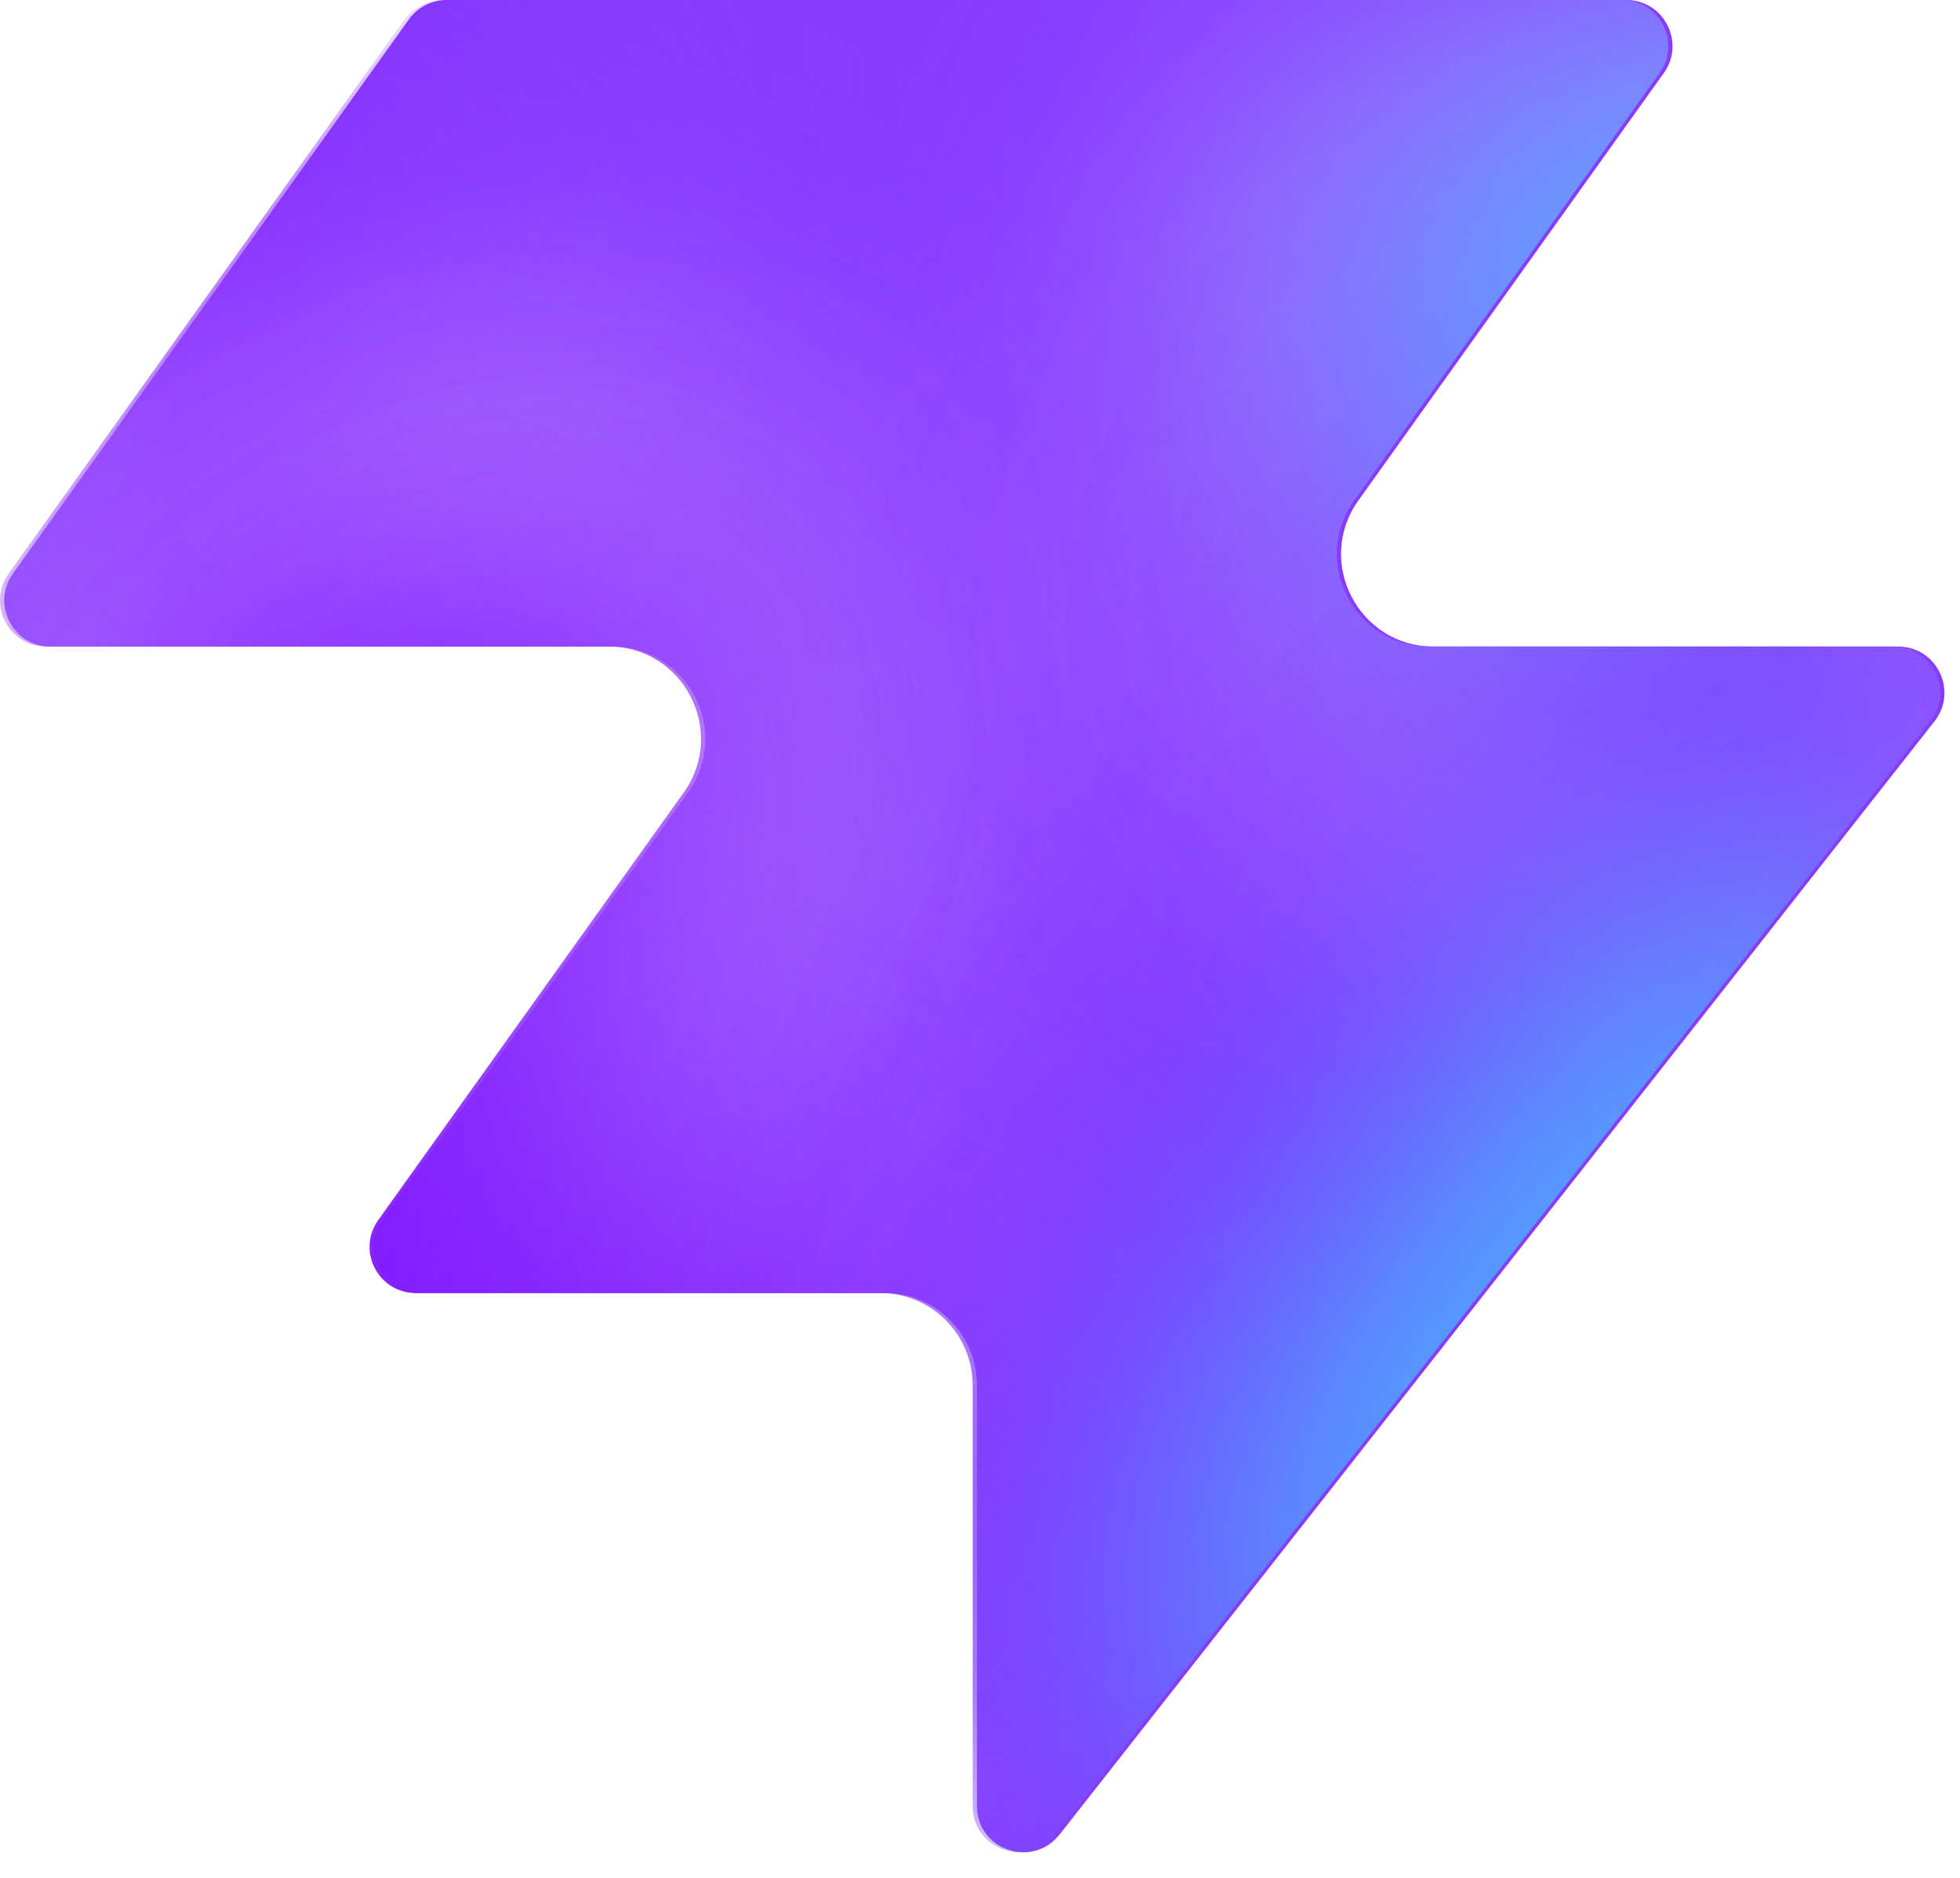
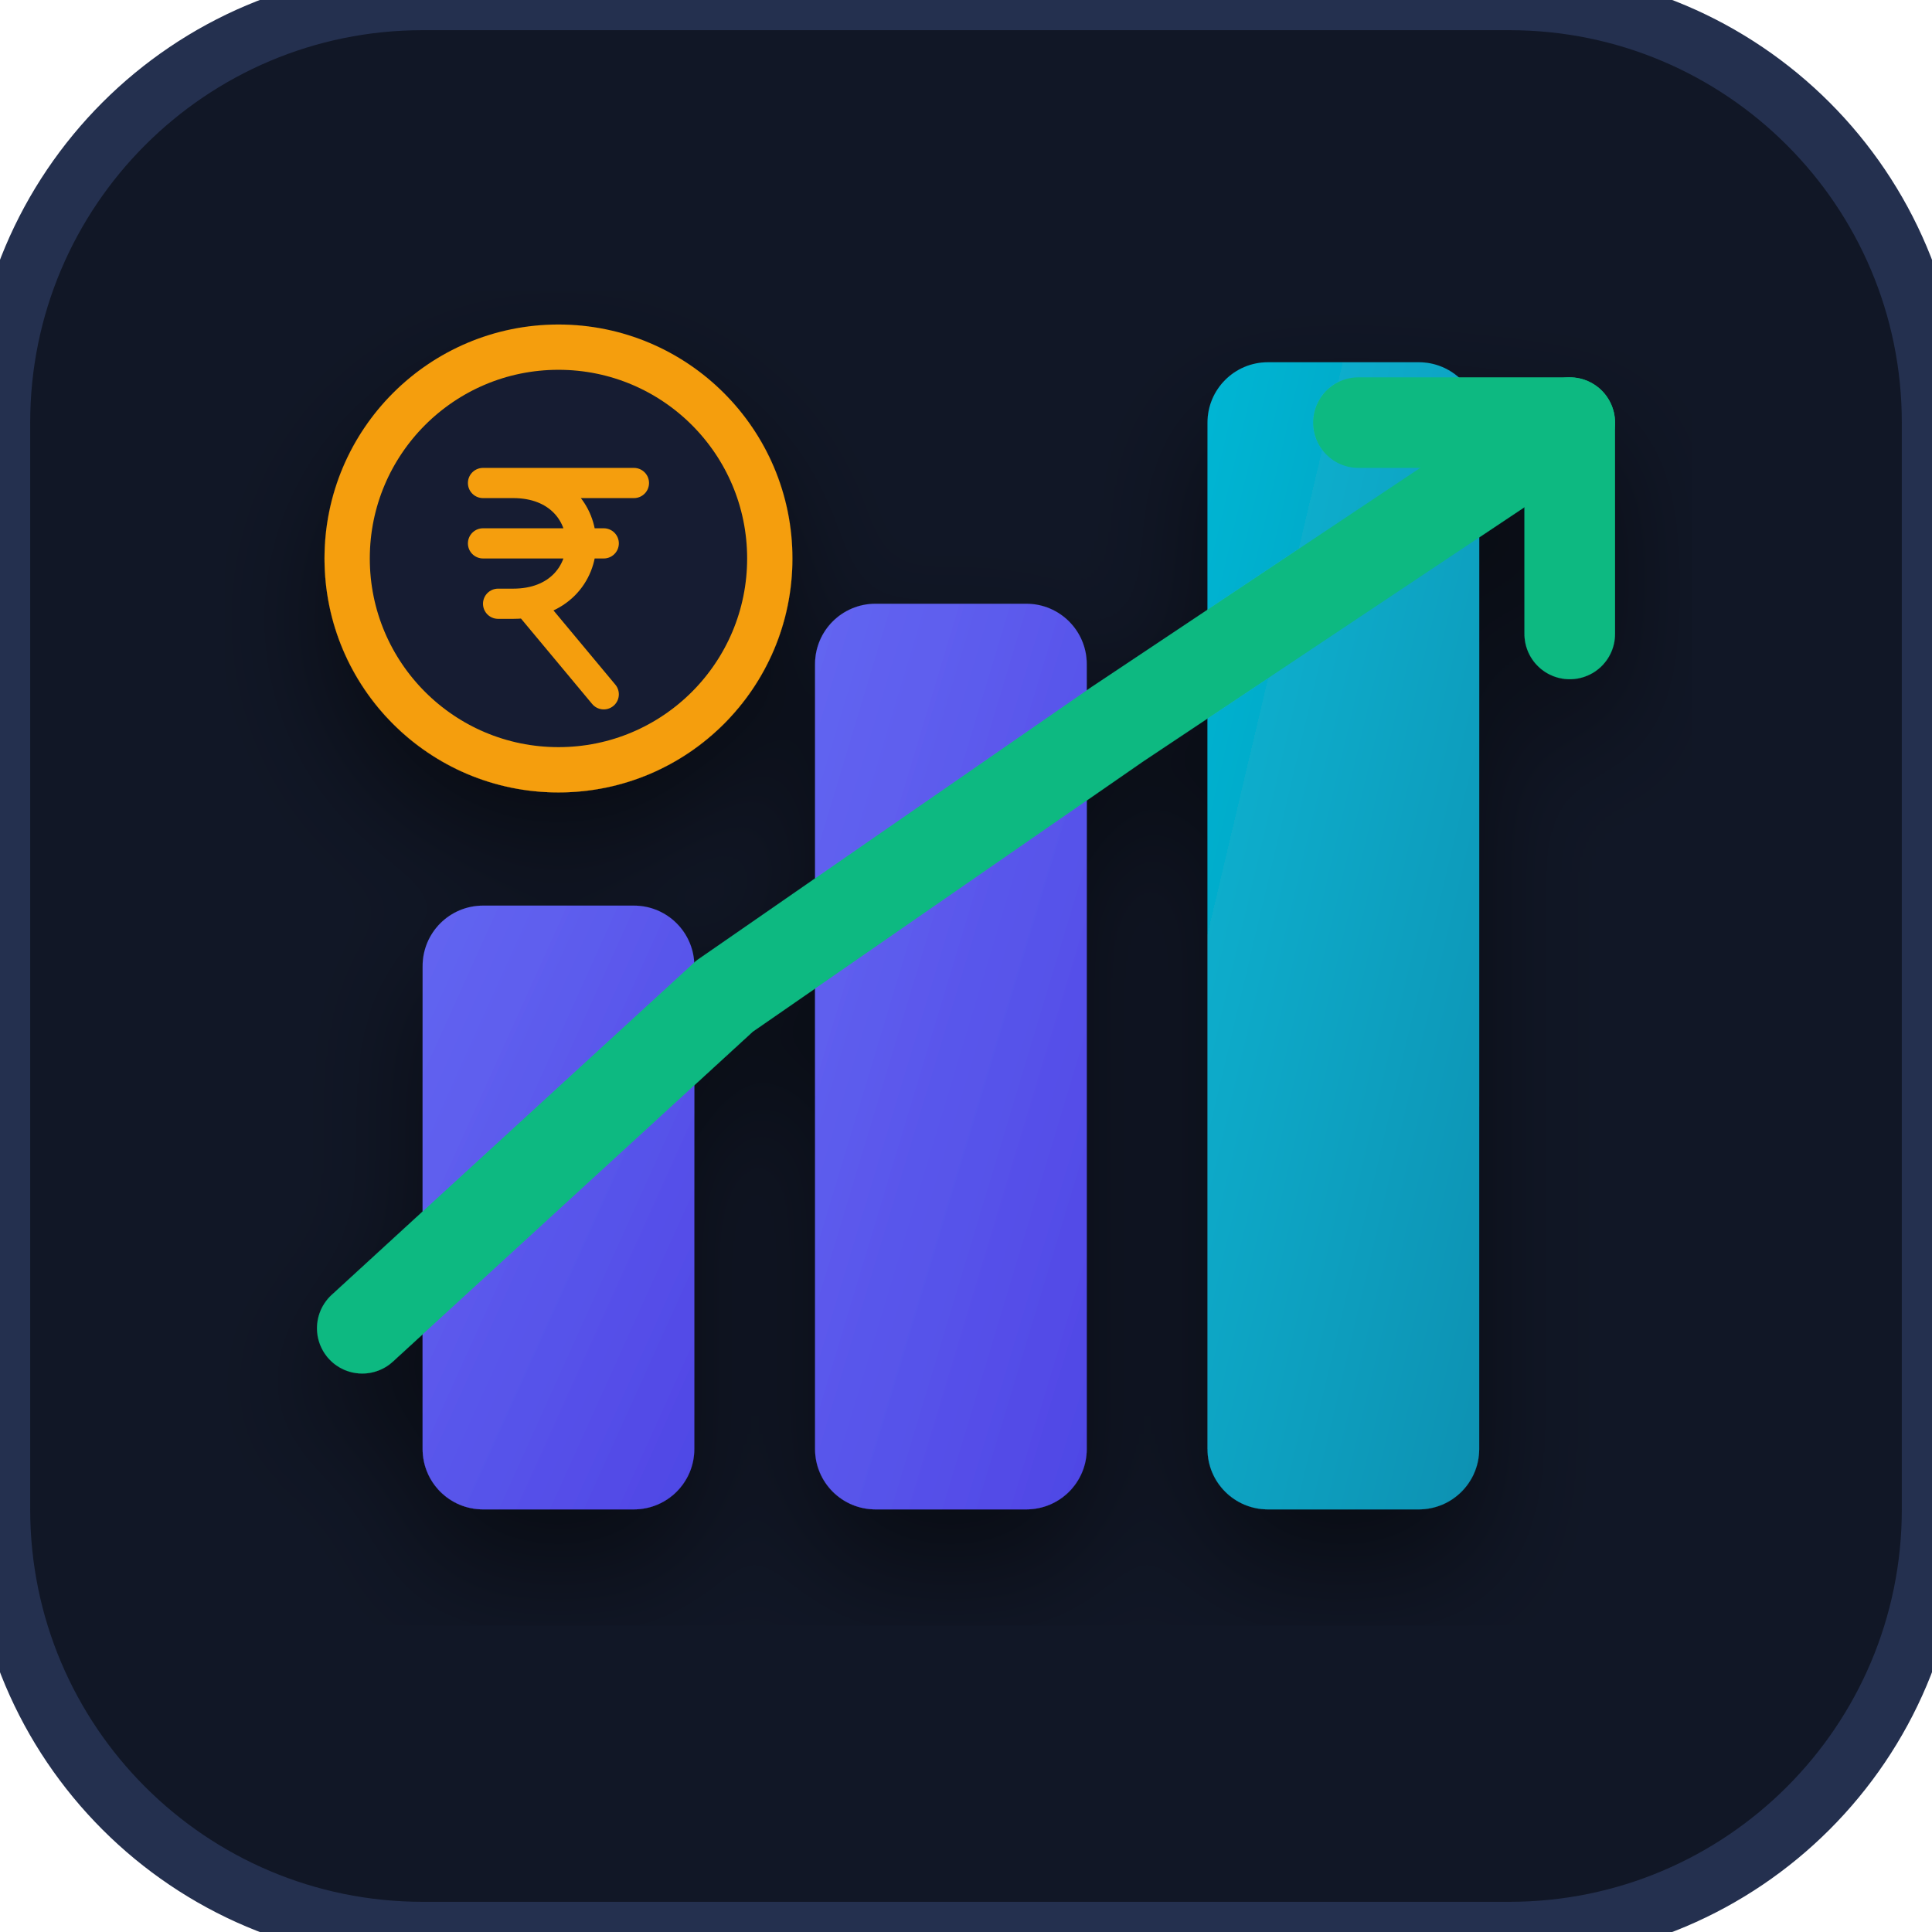
- <svg xmlns="http://www.w3.org/2000/svg" width="48" height="46" fill="none" viewBox="0 0 48 46">
-   <path fill="#863bff" d="M25.946 44.938c-.664.845-2.021.375-2.021-.698V33.937a2.26 2.26 0 0 0-2.262-2.262H10.287c-.92 0-1.456-1.04-.92-1.788l7.48-10.471c1.07-1.497 0-3.578-1.842-3.578H1.237c-.92 0-1.456-1.04-.92-1.788L10.013.474c.214-.297.556-.474.92-.474h28.894c.92 0 1.456 1.04.92 1.788l-7.48 10.471c-1.07 1.498 0 3.579 1.842 3.579h11.377c.943 0 1.473 1.088.89 1.83L25.947 44.94z" style="fill:#863bff;fill:color(display-p3 .525 .23 1);fill-opacity:1" />
-   <mask id="a" width="48" height="46" x="0" y="0" maskUnits="userSpaceOnUse" style="mask-type:alpha">
-     <path fill="#000" d="M25.842 44.938c-.664.844-2.021.375-2.021-.698V33.937a2.26 2.26 0 0 0-2.262-2.262H10.183c-.92 0-1.456-1.04-.92-1.788l7.48-10.471c1.07-1.498 0-3.579-1.842-3.579H1.133c-.92 0-1.456-1.04-.92-1.787L9.91.473c.214-.297.556-.474.92-.474h28.894c.92 0 1.456 1.04.92 1.788l-7.48 10.471c-1.07 1.498 0 3.578 1.842 3.578h11.377c.943 0 1.473 1.088.89 1.832L25.843 44.94z" style="fill:#000;fill-opacity:1" />
-   </mask>
-   <g mask="url(#a)">
-     <g filter="url(#b)">
-       <ellipse cx="5.508" cy="14.704" fill="#ede6ff" rx="5.508" ry="14.704" style="fill:#ede6ff;fill:color(display-p3 .927 .903 1);fill-opacity:1" transform="matrix(.00324 1 1 -.00324 -4.47 31.516)" />
-     </g>
-     <g filter="url(#c)">
-       <ellipse cx="10.399" cy="29.851" fill="#ede6ff" rx="10.399" ry="29.851" style="fill:#ede6ff;fill:color(display-p3 .927 .903 1);fill-opacity:1" transform="matrix(.00324 1 1 -.00324 -39.328 7.883)" />
-     </g>
-     <g filter="url(#d)">
-       <ellipse cx="5.508" cy="30.487" fill="#7e14ff" rx="5.508" ry="30.487" style="fill:#7e14ff;fill:color(display-p3 .492 .077 1);fill-opacity:1" transform="rotate(89.814 -25.913 -14.639)scale(1 -1)" />
-     </g>
-     <g filter="url(#e)">
-       <ellipse cx="5.508" cy="30.599" fill="#7e14ff" rx="5.508" ry="30.599" style="fill:#7e14ff;fill:color(display-p3 .492 .077 1);fill-opacity:1" transform="rotate(89.814 -32.644 -3.334)scale(1 -1)" />
-     </g>
-     <g filter="url(#f)">
-       <ellipse cx="5.508" cy="30.599" fill="#7e14ff" rx="5.508" ry="30.599" style="fill:#7e14ff;fill:color(display-p3 .492 .077 1);fill-opacity:1" transform="matrix(.00324 1 1 -.00324 -34.34 30.47)" />
-     </g>
-     <g filter="url(#g)">
-       <ellipse cx="14.072" cy="22.078" fill="#ede6ff" rx="14.072" ry="22.078" style="fill:#ede6ff;fill:color(display-p3 .927 .903 1);fill-opacity:1" transform="rotate(93.35 24.506 48.493)scale(-1 1)" />
-     </g>
-     <g filter="url(#h)">
-       <ellipse cx="3.47" cy="21.501" fill="#7e14ff" rx="3.47" ry="21.501" style="fill:#7e14ff;fill:color(display-p3 .492 .077 1);fill-opacity:1" transform="rotate(89.009 28.708 47.59)scale(-1 1)" />
-     </g>
-     <g filter="url(#i)">
-       <ellipse cx="3.47" cy="21.501" fill="#7e14ff" rx="3.47" ry="21.501" style="fill:#7e14ff;fill:color(display-p3 .492 .077 1);fill-opacity:1" transform="rotate(89.009 28.708 47.59)scale(-1 1)" />
-     </g>
-     <g filter="url(#j)">
-       <ellipse cx=".387" cy="8.972" fill="#7e14ff" rx="4.407" ry="29.108" style="fill:#7e14ff;fill:color(display-p3 .492 .077 1);fill-opacity:1" transform="rotate(39.51 .387 8.972)" />
-     </g>
-     <g filter="url(#k)">
-       <ellipse cx="47.523" cy="-6.092" fill="#7e14ff" rx="4.407" ry="29.108" style="fill:#7e14ff;fill:color(display-p3 .492 .077 1);fill-opacity:1" transform="rotate(37.892 47.523 -6.092)" />
-     </g>
-     <g filter="url(#l)">
-       <ellipse cx="41.412" cy="6.333" fill="#47bfff" rx="5.971" ry="9.665" style="fill:#47bfff;fill:color(display-p3 .28 .748 1);fill-opacity:1" transform="rotate(37.892 41.412 6.333)" />
-     </g>
-     <g filter="url(#m)">
-       <ellipse cx="-1.879" cy="38.332" fill="#7e14ff" rx="4.407" ry="29.108" style="fill:#7e14ff;fill:color(display-p3 .492 .077 1);fill-opacity:1" transform="rotate(37.892 -1.88 38.332)" />
-     </g>
-     <g filter="url(#n)">
-       <ellipse cx="-1.879" cy="38.332" fill="#7e14ff" rx="4.407" ry="29.108" style="fill:#7e14ff;fill:color(display-p3 .492 .077 1);fill-opacity:1" transform="rotate(37.892 -1.88 38.332)" />
-     </g>
-     <g filter="url(#o)">
-       <ellipse cx="35.651" cy="29.907" fill="#7e14ff" rx="4.407" ry="29.108" style="fill:#7e14ff;fill:color(display-p3 .492 .077 1);fill-opacity:1" transform="rotate(37.892 35.651 29.907)" />
-     </g>
-     <g filter="url(#p)">
-       <ellipse cx="38.418" cy="32.4" fill="#47bfff" rx="5.971" ry="15.297" style="fill:#47bfff;fill:color(display-p3 .28 .748 1);fill-opacity:1" transform="rotate(37.892 38.418 32.4)" />
-     </g>
-   </g>
+ <svg xmlns="http://www.w3.org/2000/svg" viewBox="0 0 128 128" width="100%" height="100%">
  <defs>
-     <filter id="b" width="60.045" height="41.654" x="-19.77" y="16.149" color-interpolation-filters="sRGB" filterUnits="userSpaceOnUse">
-       <feFlood flood-opacity="0" result="BackgroundImageFix" />
-       <feBlend in="SourceGraphic" in2="BackgroundImageFix" result="shape" />
-       <feGaussianBlur result="effect1_foregroundBlur_2002_17158" stdDeviation="7.659" />
-     </filter>
-     <filter id="c" width="90.34" height="51.437" x="-54.613" y="-7.533" color-interpolation-filters="sRGB" filterUnits="userSpaceOnUse">
-       <feFlood flood-opacity="0" result="BackgroundImageFix" />
-       <feBlend in="SourceGraphic" in2="BackgroundImageFix" result="shape" />
-       <feGaussianBlur result="effect1_foregroundBlur_2002_17158" stdDeviation="7.659" />
-     </filter>
-     <filter id="d" width="79.355" height="29.4" x="-49.64" y="2.03" color-interpolation-filters="sRGB" filterUnits="userSpaceOnUse">
-       <feFlood flood-opacity="0" result="BackgroundImageFix" />
-       <feBlend in="SourceGraphic" in2="BackgroundImageFix" result="shape" />
-       <feGaussianBlur result="effect1_foregroundBlur_2002_17158" stdDeviation="4.596" />
-     </filter>
-     <filter id="e" width="79.579" height="29.4" x="-45.045" y="20.029" color-interpolation-filters="sRGB" filterUnits="userSpaceOnUse">
-       <feFlood flood-opacity="0" result="BackgroundImageFix" />
-       <feBlend in="SourceGraphic" in2="BackgroundImageFix" result="shape" />
-       <feGaussianBlur result="effect1_foregroundBlur_2002_17158" stdDeviation="4.596" />
-     </filter>
-     <filter id="f" width="79.579" height="29.4" x="-43.513" y="21.178" color-interpolation-filters="sRGB" filterUnits="userSpaceOnUse">
-       <feFlood flood-opacity="0" result="BackgroundImageFix" />
-       <feBlend in="SourceGraphic" in2="BackgroundImageFix" result="shape" />
-       <feGaussianBlur result="effect1_foregroundBlur_2002_17158" stdDeviation="4.596" />
-     </filter>
-     <filter id="g" width="74.749" height="58.852" x="15.756" y="-17.901" color-interpolation-filters="sRGB" filterUnits="userSpaceOnUse">
-       <feFlood flood-opacity="0" result="BackgroundImageFix" />
-       <feBlend in="SourceGraphic" in2="BackgroundImageFix" result="shape" />
-       <feGaussianBlur result="effect1_foregroundBlur_2002_17158" stdDeviation="7.659" />
-     </filter>
-     <filter id="h" width="61.377" height="25.362" x="23.548" y="2.284" color-interpolation-filters="sRGB" filterUnits="userSpaceOnUse">
-       <feFlood flood-opacity="0" result="BackgroundImageFix" />
-       <feBlend in="SourceGraphic" in2="BackgroundImageFix" result="shape" />
-       <feGaussianBlur result="effect1_foregroundBlur_2002_17158" stdDeviation="4.596" />
-     </filter>
-     <filter id="i" width="61.377" height="25.362" x="23.548" y="2.284" color-interpolation-filters="sRGB" filterUnits="userSpaceOnUse">
-       <feFlood flood-opacity="0" result="BackgroundImageFix" />
-       <feBlend in="SourceGraphic" in2="BackgroundImageFix" result="shape" />
-       <feGaussianBlur result="effect1_foregroundBlur_2002_17158" stdDeviation="4.596" />
-     </filter>
-     <filter id="j" width="56.045" height="63.649" x="-27.636" y="-22.853" color-interpolation-filters="sRGB" filterUnits="userSpaceOnUse">
-       <feFlood flood-opacity="0" result="BackgroundImageFix" />
-       <feBlend in="SourceGraphic" in2="BackgroundImageFix" result="shape" />
-       <feGaussianBlur result="effect1_foregroundBlur_2002_17158" stdDeviation="4.596" />
-     </filter>
-     <filter id="k" width="54.814" height="64.646" x="20.116" y="-38.415" color-interpolation-filters="sRGB" filterUnits="userSpaceOnUse">
-       <feFlood flood-opacity="0" result="BackgroundImageFix" />
-       <feBlend in="SourceGraphic" in2="BackgroundImageFix" result="shape" />
-       <feGaussianBlur result="effect1_foregroundBlur_2002_17158" stdDeviation="4.596" />
-     </filter>
-     <filter id="l" width="33.541" height="35.313" x="24.641" y="-11.323" color-interpolation-filters="sRGB" filterUnits="userSpaceOnUse">
-       <feFlood flood-opacity="0" result="BackgroundImageFix" />
-       <feBlend in="SourceGraphic" in2="BackgroundImageFix" result="shape" />
-       <feGaussianBlur result="effect1_foregroundBlur_2002_17158" stdDeviation="4.596" />
-     </filter>
-     <filter id="m" width="54.814" height="64.646" x="-29.286" y="6.009" color-interpolation-filters="sRGB" filterUnits="userSpaceOnUse">
-       <feFlood flood-opacity="0" result="BackgroundImageFix" />
-       <feBlend in="SourceGraphic" in2="BackgroundImageFix" result="shape" />
-       <feGaussianBlur result="effect1_foregroundBlur_2002_17158" stdDeviation="4.596" />
-     </filter>
-     <filter id="n" width="54.814" height="64.646" x="-29.286" y="6.009" color-interpolation-filters="sRGB" filterUnits="userSpaceOnUse">
-       <feFlood flood-opacity="0" result="BackgroundImageFix" />
-       <feBlend in="SourceGraphic" in2="BackgroundImageFix" result="shape" />
-       <feGaussianBlur result="effect1_foregroundBlur_2002_17158" stdDeviation="4.596" />
-     </filter>
-     <filter id="o" width="54.814" height="64.646" x="8.244" y="-2.416" color-interpolation-filters="sRGB" filterUnits="userSpaceOnUse">
-       <feFlood flood-opacity="0" result="BackgroundImageFix" />
-       <feBlend in="SourceGraphic" in2="BackgroundImageFix" result="shape" />
-       <feGaussianBlur result="effect1_foregroundBlur_2002_17158" stdDeviation="4.596" />
-     </filter>
-     <filter id="p" width="39.409" height="43.623" x="18.713" y="10.588" color-interpolation-filters="sRGB" filterUnits="userSpaceOnUse">
-       <feFlood flood-opacity="0" result="BackgroundImageFix" />
-       <feBlend in="SourceGraphic" in2="BackgroundImageFix" result="shape" />
-       <feGaussianBlur result="effect1_foregroundBlur_2002_17158" stdDeviation="4.596" />
+     <linearGradient id="primaryGrad" x1="0%" y1="0%" x2="100%" y2="100%">
+       <stop offset="0%" stop-color="#6366f1" />
+       <stop offset="100%" stop-color="#4f46e5" />
+     </linearGradient>
+     <linearGradient id="cyanGrad" x1="0%" y1="0%" x2="100%" y2="100%">
+       <stop offset="0%" stop-color="#06b6d4" />
+       <stop offset="100%" stop-color="#0891b2" />
+     </linearGradient>
+     <filter id="dropShadow" x="-10%" y="-10%" width="120%" height="120%">
+       <feDropShadow dx="0" dy="4" stdDeviation="4" flood-color="#000000" flood-opacity="0.5" />
    </filter>
  </defs>
+   <rect width="128" height="128" rx="28" fill="#111726" stroke="#24304f" stroke-width="4" />
+   <g transform="translate(16, 16)" filter="url(#dropShadow)">
+     <rect x="12" y="44" width="18" height="40" rx="4" fill="url(#primaryGrad)" />
+     <rect x="38" y="24" width="18" height="60" rx="4" fill="url(#primaryGrad)" />
+     <rect x="64" y="8" width="18" height="76" rx="4" fill="url(#cyanGrad)" />
+     <path d="M 8 72 L 32 50 L 58 32 L 88 12" fill="none" stroke="#10b981" stroke-width="6" stroke-linecap="round" stroke-linejoin="round" />
+     <path d="M 74 12 L 88 12 L 88 26" fill="none" stroke="#10b981" stroke-width="6" stroke-linecap="round" stroke-linejoin="round" />
+     <circle cx="21" cy="21" r="14" fill="#161e30" stroke="#f59e0b" stroke-width="3" />
+     <path d="M 16 16 H 26 M 16 20 H 24 M 18 16 C 24 16 24 24 18 24 H 17 M 19 24 L 24 30" stroke="#f59e0b" stroke-width="2" stroke-linecap="round" stroke-linejoin="round" fill="none" />
+   </g>
</svg>
